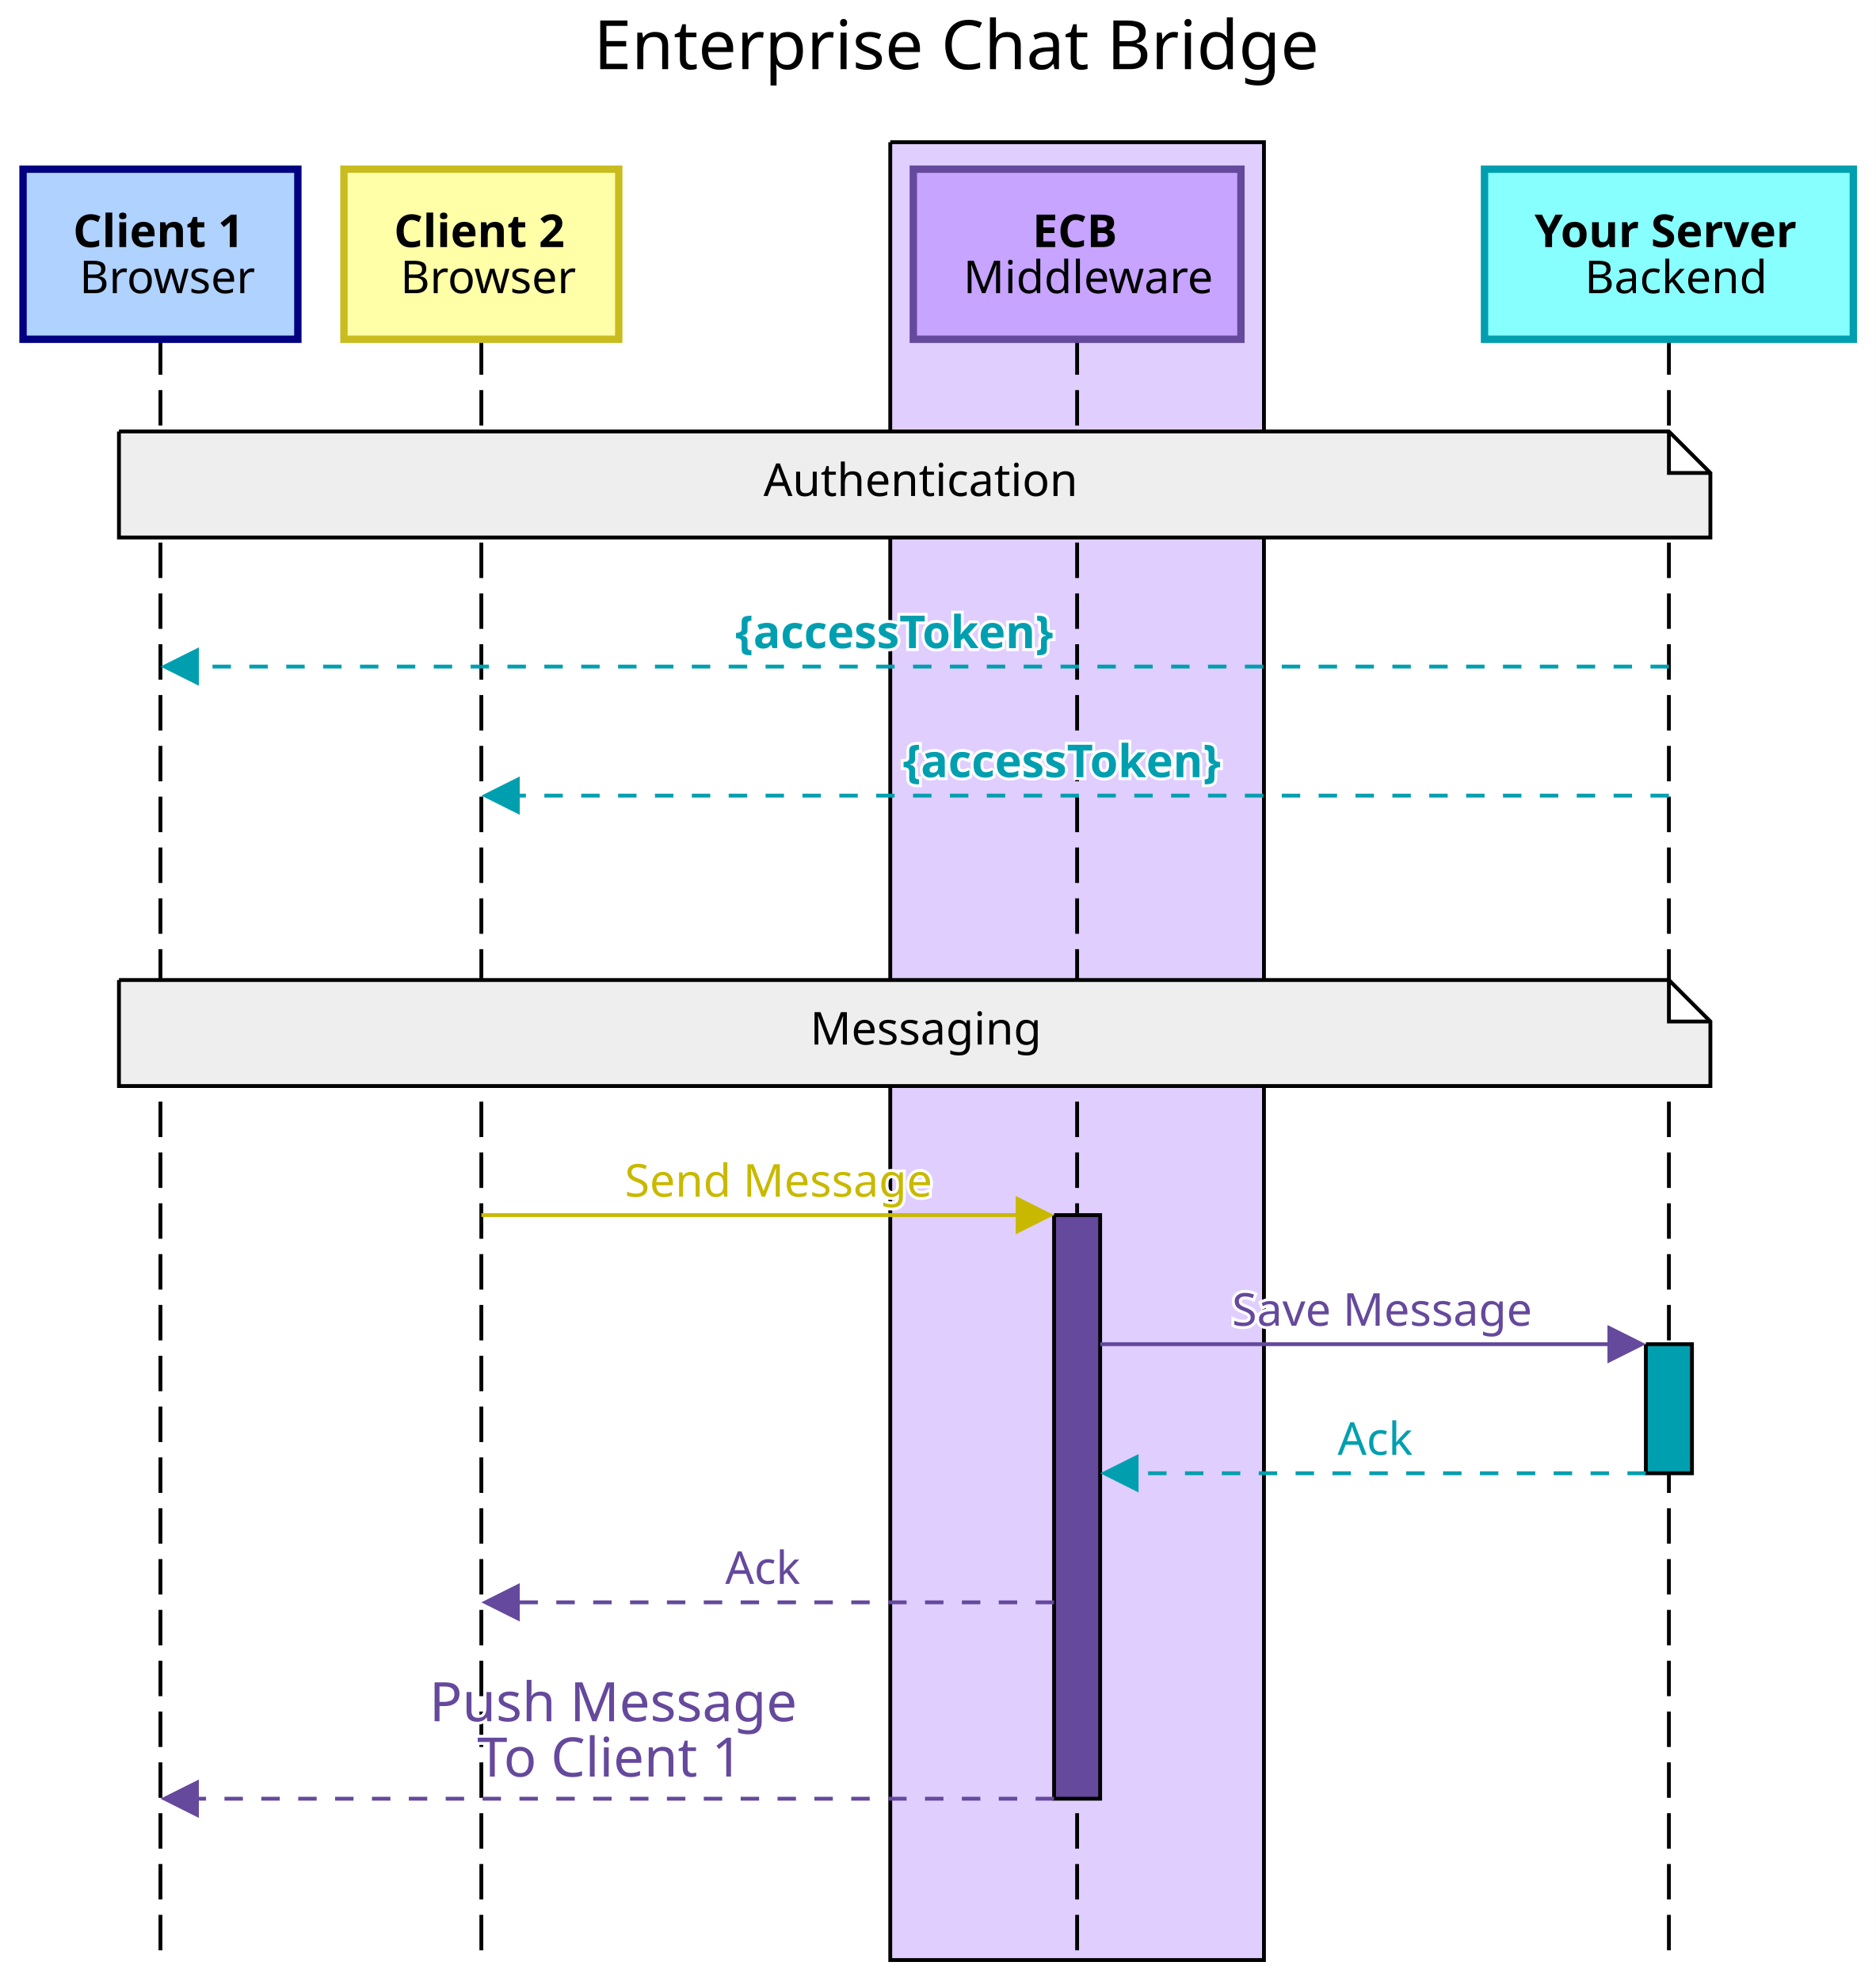
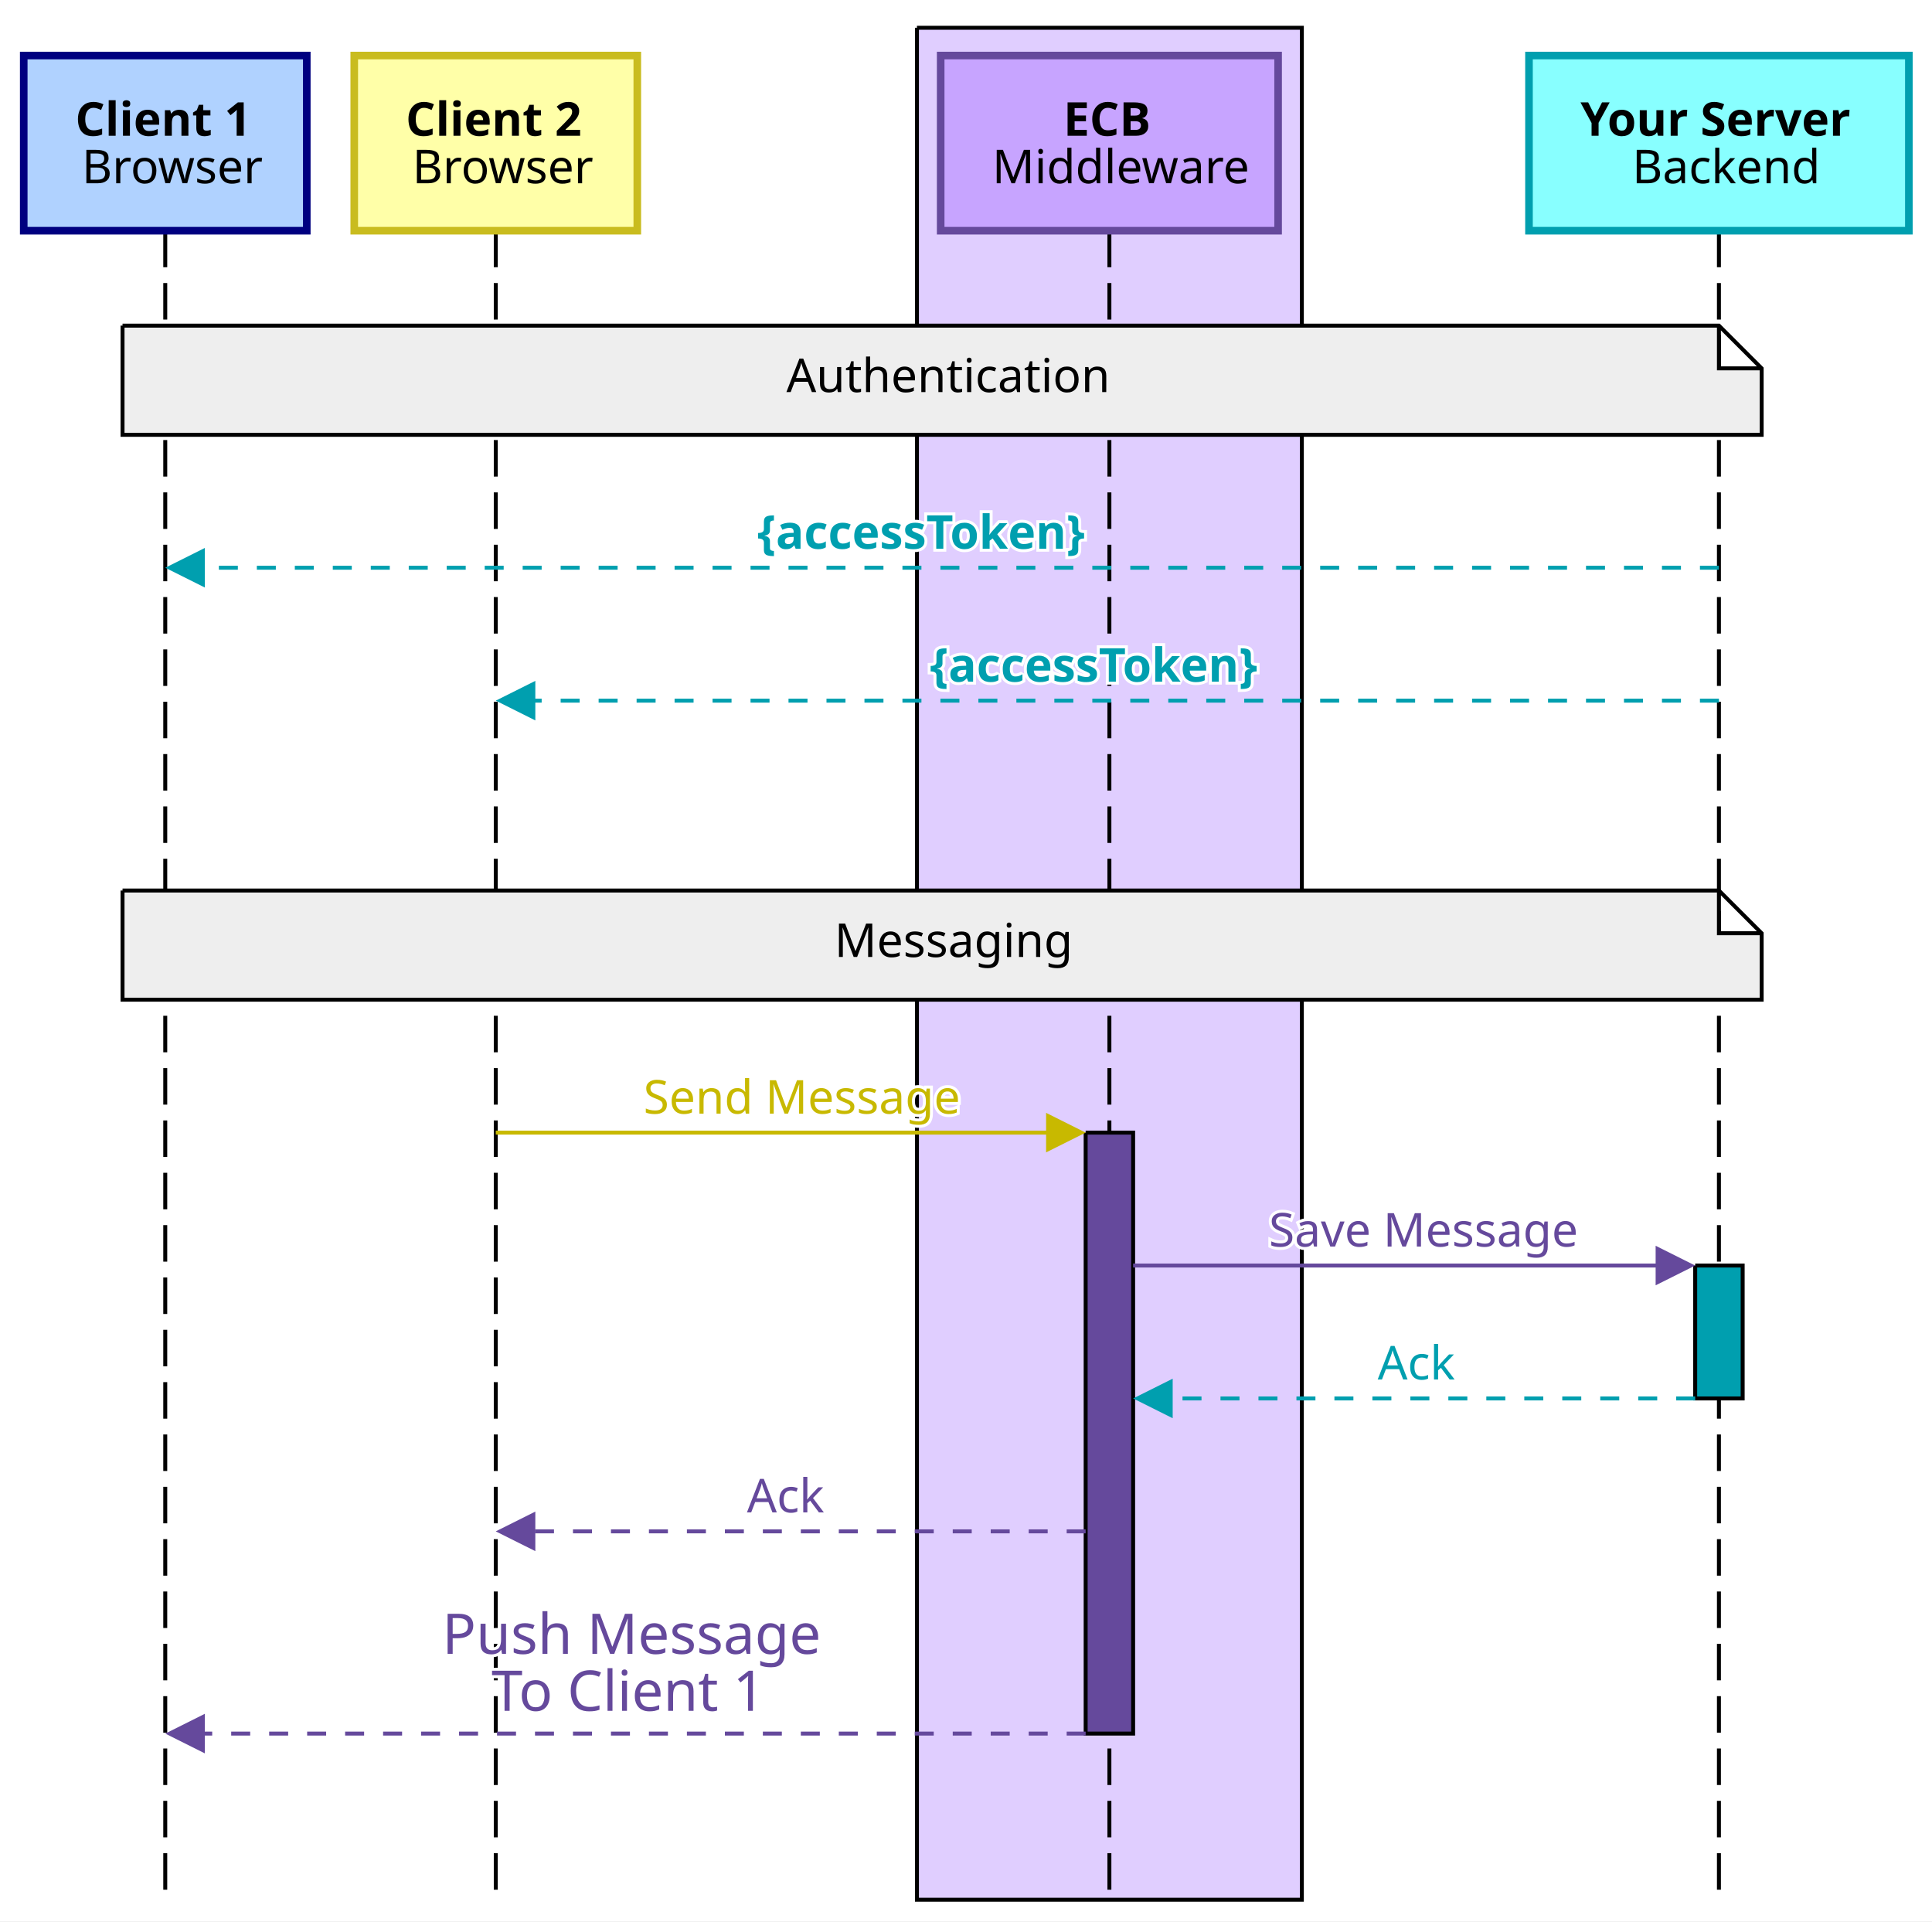
- <svg xmlns="http://www.w3.org/2000/svg" version="1.1" width="716" height="756">
+ <svg xmlns="http://www.w3.org/2000/svg" version="1.1" width="716" height="712">
  <defs />
  <g>
    <g />
    <g />
    <g />
    <g />
    <g />
    <g />
    <g />
    <g />
    <g />
    <g />
    <g />
    <g />
    <g />
    <g />
    <g />
    <g />
    <g />
    <g />
    <g />
    <g>
-       <rect fill="white" stroke="none" x="0" y="0" width="716" height="756" />
-     </g>
-     <g>
-       <text fill="black" stroke="none" font-family="sans-serif" font-size="19.5pt" font-style="normal" font-weight="normal" text-decoration="normal" x="226.601" y="26.388" text-anchor="start" dominant-baseline="alphabetic" xml:space="preserve">Enterprise Chat Bridge</text>
+       <rect fill="white" stroke="none" x="0" y="0" width="716" height="712" />
    </g>
    <g>
      <g>
-         <path fill="#e0ceff" stroke="black" paint-order="fill stroke markers" d=" M 339.819 54.271 L 482.463 54.271 L 482.463 748.002 L 339.819 748.002 L 339.819 54.271" stroke-miterlimit="10" stroke-width="1.466" stroke-dasharray="" />
+         <path fill="#e0ceff" stroke="black" paint-order="fill stroke markers" d=" M 339.819 10.291 L 482.463 10.291 L 482.463 704.022 L 339.819 704.022 L 339.819 10.291" stroke-miterlimit="10" stroke-width="1.466" stroke-dasharray="" />
      </g>
    </g>
    <g>
-       <path fill="none" stroke="black" paint-order="fill stroke markers" d=" M 61.244 129.475 L 61.244 748.002" stroke-miterlimit="10" stroke-width="1.466" stroke-dasharray="13.532,5.864" />
-       <path fill="none" stroke="black" paint-order="fill stroke markers" d=" M 183.732 129.475 L 183.732 748.002" stroke-miterlimit="10" stroke-width="1.466" stroke-dasharray="13.532,5.864" />
-       <path fill="none" stroke="black" paint-order="fill stroke markers" d=" M 411.141 129.475 L 411.141 748.002" stroke-miterlimit="10" stroke-width="1.466" stroke-dasharray="13.532,5.864" />
-       <path fill="none" stroke="black" paint-order="fill stroke markers" d=" M 637.035 129.475 L 637.035 748.002" stroke-miterlimit="10" stroke-width="1.466" stroke-dasharray="13.532,5.864" />
+       <path fill="none" stroke="black" paint-order="fill stroke markers" d=" M 61.244 85.496 L 61.244 704.022" stroke-miterlimit="10" stroke-width="1.466" stroke-dasharray="13.532,5.864" />
+       <path fill="none" stroke="black" paint-order="fill stroke markers" d=" M 183.732 85.496 L 183.732 704.022" stroke-miterlimit="10" stroke-width="1.466" stroke-dasharray="13.532,5.864" />
+       <path fill="none" stroke="black" paint-order="fill stroke markers" d=" M 411.141 85.496 L 411.141 704.022" stroke-miterlimit="10" stroke-width="1.466" stroke-dasharray="13.532,5.864" />
+       <path fill="none" stroke="black" paint-order="fill stroke markers" d=" M 637.035 85.496 L 637.035 704.022" stroke-miterlimit="10" stroke-width="1.466" stroke-dasharray="13.532,5.864" />
    </g>
    <g>
      <path fill="none" stroke="none" />
      <g>
-         <path fill="#b0d2ff" stroke="navy" paint-order="fill stroke markers" d=" M 8.796 64.562 L 113.692 64.562 L 113.692 129.475 L 8.796 129.475 L 8.796 64.562 Z" stroke-miterlimit="10" stroke-width="2.815" stroke-dasharray="" />
+         <path fill="#b0d2ff" stroke="navy" paint-order="fill stroke markers" d=" M 8.796 20.582 L 113.692 20.582 L 113.692 85.496 L 8.796 85.496 L 8.796 20.582 Z" stroke-miterlimit="10" stroke-width="2.815" stroke-dasharray="" />
      </g>
      <g>
-         <text fill="black" stroke="none" font-family="Tahoma" font-size="13pt" font-style="normal" font-weight="bold" text-decoration="normal" x="27.883" y="94.292" text-anchor="start" dominant-baseline="alphabetic" xml:space="preserve">Client 1</text>
-         <text fill="black" stroke="none" font-family="Tahoma" font-size="13pt" font-style="normal" font-weight="normal" text-decoration="normal" x="30.328" y="111.884" text-anchor="start" dominant-baseline="alphabetic" xml:space="preserve">Browser</text>
+         <text fill="black" stroke="none" font-family="Tahoma" font-size="13pt" font-style="normal" font-weight="bold" text-decoration="normal" x="27.883" y="50.312" text-anchor="start" dominant-baseline="alphabetic" xml:space="preserve">Client 1</text>
+         <text fill="black" stroke="none" font-family="Tahoma" font-size="13pt" font-style="normal" font-weight="normal" text-decoration="normal" x="30.328" y="67.904" text-anchor="start" dominant-baseline="alphabetic" xml:space="preserve">Browser</text>
      </g>
      <path fill="none" stroke="none" />
      <g>
-         <path fill="#ffffa8" stroke="#c9bc1f" paint-order="fill stroke markers" d=" M 131.284 64.562 L 236.18 64.562 L 236.18 129.475 L 131.284 129.475 L 131.284 64.562 Z" stroke-miterlimit="10" stroke-width="2.815" stroke-dasharray="" />
+         <path fill="#ffffa8" stroke="#c9bc1f" paint-order="fill stroke markers" d=" M 131.284 20.582 L 236.18 20.582 L 236.18 85.496 L 131.284 85.496 L 131.284 20.582 Z" stroke-miterlimit="10" stroke-width="2.815" stroke-dasharray="" />
      </g>
      <g>
-         <text fill="black" stroke="none" font-family="Tahoma" font-size="13pt" font-style="normal" font-weight="bold" text-decoration="normal" x="150.371" y="94.292" text-anchor="start" dominant-baseline="alphabetic" xml:space="preserve">Client 2</text>
-         <text fill="black" stroke="none" font-family="Tahoma" font-size="13pt" font-style="normal" font-weight="normal" text-decoration="normal" x="152.816" y="111.884" text-anchor="start" dominant-baseline="alphabetic" xml:space="preserve">Browser</text>
+         <text fill="black" stroke="none" font-family="Tahoma" font-size="13pt" font-style="normal" font-weight="bold" text-decoration="normal" x="150.371" y="50.312" text-anchor="start" dominant-baseline="alphabetic" xml:space="preserve">Client 2</text>
+         <text fill="black" stroke="none" font-family="Tahoma" font-size="13pt" font-style="normal" font-weight="normal" text-decoration="normal" x="152.816" y="67.904" text-anchor="start" dominant-baseline="alphabetic" xml:space="preserve">Browser</text>
      </g>
      <path fill="none" stroke="none" />
      <g>
-         <path fill="#c7a4ff" stroke="#65499c" paint-order="fill stroke markers" d=" M 348.615 64.562 L 473.667 64.562 L 473.667 129.475 L 348.615 129.475 L 348.615 64.562 Z" stroke-miterlimit="10" stroke-width="2.815" stroke-dasharray="" />
+         <path fill="#c7a4ff" stroke="#65499c" paint-order="fill stroke markers" d=" M 348.615 20.582 L 473.667 20.582 L 473.667 85.496 L 348.615 85.496 L 348.615 20.582 Z" stroke-miterlimit="10" stroke-width="2.815" stroke-dasharray="" />
      </g>
      <g>
-         <text fill="black" stroke="none" font-family="Tahoma" font-size="13pt" font-style="normal" font-weight="bold" text-decoration="normal" x="394.082" y="94.292" text-anchor="start" dominant-baseline="alphabetic" xml:space="preserve">ECB</text>
-         <text fill="black" stroke="none" font-family="Tahoma" font-size="13pt" font-style="normal" font-weight="normal" text-decoration="normal" x="367.702" y="111.884" text-anchor="start" dominant-baseline="alphabetic" xml:space="preserve">Middleware</text>
+         <text fill="black" stroke="none" font-family="Tahoma" font-size="13pt" font-style="normal" font-weight="bold" text-decoration="normal" x="394.082" y="50.312" text-anchor="start" dominant-baseline="alphabetic" xml:space="preserve">ECB</text>
+         <text fill="black" stroke="none" font-family="Tahoma" font-size="13pt" font-style="normal" font-weight="normal" text-decoration="normal" x="367.702" y="67.904" text-anchor="start" dominant-baseline="alphabetic" xml:space="preserve">Middleware</text>
      </g>
      <path fill="none" stroke="none" />
      <g>
-         <path fill="#88ffff" stroke="#009faf" paint-order="fill stroke markers" d=" M 566.644 64.562 L 707.427 64.562 L 707.427 129.475 L 566.644 129.475 L 566.644 64.562 Z" stroke-miterlimit="10" stroke-width="2.815" stroke-dasharray="" />
+         <path fill="#88ffff" stroke="#009faf" paint-order="fill stroke markers" d=" M 566.644 20.582 L 707.427 20.582 L 707.427 85.496 L 566.644 85.496 L 566.644 20.582 Z" stroke-miterlimit="10" stroke-width="2.815" stroke-dasharray="" />
      </g>
      <g>
-         <text fill="black" stroke="none" font-family="Tahoma" font-size="13pt" font-style="normal" font-weight="bold" text-decoration="normal" x="585.731" y="94.292" text-anchor="start" dominant-baseline="alphabetic" xml:space="preserve">Your Server</text>
-         <text fill="black" stroke="none" font-family="Tahoma" font-size="13pt" font-style="normal" font-weight="normal" text-decoration="normal" x="604.884" y="111.884" text-anchor="start" dominant-baseline="alphabetic" xml:space="preserve">Backend</text>
+         <text fill="black" stroke="none" font-family="Tahoma" font-size="13pt" font-style="normal" font-weight="bold" text-decoration="normal" x="585.731" y="50.312" text-anchor="start" dominant-baseline="alphabetic" xml:space="preserve">Your Server</text>
+         <text fill="black" stroke="none" font-family="Tahoma" font-size="13pt" font-style="normal" font-weight="normal" text-decoration="normal" x="604.884" y="67.904" text-anchor="start" dominant-baseline="alphabetic" xml:space="preserve">Backend</text>
      </g>
    </g>
    <g>
-       <path fill="#65499c" stroke="black" paint-order="fill stroke markers" d=" M 402.345 463.719 L 419.937 463.719 L 419.937 686.43 L 402.345 686.43 L 402.345 463.719" stroke-miterlimit="10" stroke-width="1.466" stroke-dasharray="" />
-       <path fill="#009faf" stroke="black" paint-order="fill stroke markers" d=" M 628.239 512.976 L 645.831 512.976 L 645.831 562.233 L 628.239 562.233 L 628.239 512.976" stroke-miterlimit="10" stroke-width="1.466" stroke-dasharray="" />
-       <path fill="#eeeeee" stroke="black" paint-order="fill stroke markers" d=" M 45.411 164.659 L 637.035 164.659 L 652.868 180.491 L 652.868 205.12 L 45.411 205.12 L 45.411 164.659 M 637.035 164.659 L 637.035 180.491 L 652.868 180.491" stroke-miterlimit="10" stroke-width="1.466" stroke-dasharray="" />
+       <path fill="#65499c" stroke="black" paint-order="fill stroke markers" d=" M 402.345 419.739 L 419.937 419.739 L 419.937 642.451 L 402.345 642.451 L 402.345 419.739" stroke-miterlimit="10" stroke-width="1.466" stroke-dasharray="" />
+       <path fill="#009faf" stroke="black" paint-order="fill stroke markers" d=" M 628.239 468.996 L 645.831 468.996 L 645.831 518.253 L 628.239 518.253 L 628.239 468.996" stroke-miterlimit="10" stroke-width="1.466" stroke-dasharray="" />
+       <path fill="#eeeeee" stroke="black" paint-order="fill stroke markers" d=" M 45.411 120.679 L 637.035 120.679 L 652.868 136.512 L 652.868 161.14 L 45.411 161.14 L 45.411 120.679 M 637.035 120.679 L 637.035 136.512 L 652.868 136.512" stroke-miterlimit="10" stroke-width="1.466" stroke-dasharray="" />
      <g>
-         <text fill="black" stroke="none" font-family="Tahoma" font-size="13pt" font-style="normal" font-weight="normal" text-decoration="normal" x="291.442" y="189.287" text-anchor="start" dominant-baseline="alphabetic" xml:space="preserve">Authentication </text>
+         <text fill="black" stroke="none" font-family="Tahoma" font-size="13pt" font-style="normal" font-weight="normal" text-decoration="normal" x="291.442" y="145.308" text-anchor="start" dominant-baseline="alphabetic" xml:space="preserve">Authentication </text>
      </g>
      <g>
-         <text fill="none" stroke="white" font-family="Tahoma" font-size="13pt" font-style="normal" font-weight="bold" text-decoration="normal" x="280.679" y="247.34" text-anchor="start" dominant-baseline="alphabetic" xml:space="preserve" stroke-miterlimit="2" stroke-width="2.199" stroke-dasharray="">{accessToken}</text>
-         <text fill="#009faf" stroke="none" font-family="Tahoma" font-size="13pt" font-style="normal" font-weight="bold" text-decoration="normal" x="280.679" y="247.34" text-anchor="start" dominant-baseline="alphabetic" xml:space="preserve">{accessToken}</text>
-         <text fill="none" stroke="white" font-family="Tahoma" font-size="13pt" font-style="normal" font-weight="normal" text-decoration="normal" x="412.185" y="247.34" text-anchor="start" dominant-baseline="alphabetic" xml:space="preserve" stroke-miterlimit="2" stroke-width="2.199" stroke-dasharray=""> </text>
-         <text fill="#009faf" stroke="none" font-family="Tahoma" font-size="13pt" font-style="normal" font-weight="normal" text-decoration="normal" x="412.185" y="247.34" text-anchor="start" dominant-baseline="alphabetic" xml:space="preserve"> </text>
+         <text fill="none" stroke="white" font-family="Tahoma" font-size="13pt" font-style="normal" font-weight="bold" text-decoration="normal" x="280.679" y="203.361" text-anchor="start" dominant-baseline="alphabetic" xml:space="preserve" stroke-miterlimit="2" stroke-width="2.199" stroke-dasharray="">{accessToken}</text>
+         <text fill="#009faf" stroke="none" font-family="Tahoma" font-size="13pt" font-style="normal" font-weight="bold" text-decoration="normal" x="280.679" y="203.361" text-anchor="start" dominant-baseline="alphabetic" xml:space="preserve">{accessToken}</text>
+         <text fill="none" stroke="white" font-family="Tahoma" font-size="13pt" font-style="normal" font-weight="normal" text-decoration="normal" x="412.185" y="203.361" text-anchor="start" dominant-baseline="alphabetic" xml:space="preserve" stroke-miterlimit="2" stroke-width="2.199" stroke-dasharray=""> </text>
+         <text fill="#009faf" stroke="none" font-family="Tahoma" font-size="13pt" font-style="normal" font-weight="normal" text-decoration="normal" x="412.185" y="203.361" text-anchor="start" dominant-baseline="alphabetic" xml:space="preserve"> </text>
      </g>
      <g>
-         <path fill="none" stroke="#009faf" paint-order="fill stroke markers" d=" M 637.035 254.377 L 64.176 254.377" stroke-miterlimit="10" stroke-width="1.466" stroke-dasharray="7.037" />
-         <g transform="translate(61.24401,254.3768) translate(-61.24401,-254.3768)">
-           <path fill="#009faf" stroke="none" paint-order="stroke fill markers" d=" M 75.904 247.047 L 61.244 254.377 L 75.904 261.707 Z" />
+         <path fill="none" stroke="#009faf" paint-order="fill stroke markers" d=" M 637.035 210.397 L 64.176 210.397" stroke-miterlimit="10" stroke-width="1.466" stroke-dasharray="7.037" />
+         <g transform="translate(61.24401,210.3974) translate(-61.24401,-210.3974)">
+           <path fill="#009faf" stroke="none" paint-order="stroke fill markers" d=" M 75.904 203.068 L 61.244 210.397 L 75.904 217.727 Z" />
        </g>
      </g>
      <g>
-         <text fill="none" stroke="white" font-family="Tahoma" font-size="13pt" font-style="normal" font-weight="bold" text-decoration="normal" x="344.63" y="296.597" text-anchor="start" dominant-baseline="alphabetic" xml:space="preserve" stroke-miterlimit="2" stroke-width="2.199" stroke-dasharray="">{accessToken}</text>
-         <text fill="#009faf" stroke="none" font-family="Tahoma" font-size="13pt" font-style="normal" font-weight="bold" text-decoration="normal" x="344.63" y="296.597" text-anchor="start" dominant-baseline="alphabetic" xml:space="preserve">{accessToken}</text>
+         <text fill="none" stroke="white" font-family="Tahoma" font-size="13pt" font-style="normal" font-weight="bold" text-decoration="normal" x="344.63" y="252.618" text-anchor="start" dominant-baseline="alphabetic" xml:space="preserve" stroke-miterlimit="2" stroke-width="2.199" stroke-dasharray="">{accessToken}</text>
+         <text fill="#009faf" stroke="none" font-family="Tahoma" font-size="13pt" font-style="normal" font-weight="bold" text-decoration="normal" x="344.63" y="252.618" text-anchor="start" dominant-baseline="alphabetic" xml:space="preserve">{accessToken}</text>
      </g>
      <g>
-         <path fill="none" stroke="#009faf" paint-order="fill stroke markers" d=" M 637.035 303.634 L 186.664 303.634" stroke-miterlimit="10" stroke-width="1.466" stroke-dasharray="7.037" />
-         <g transform="translate(183.732,303.6337) translate(-183.732,-303.6337)">
-           <path fill="#009faf" stroke="none" paint-order="stroke fill markers" d=" M 198.392 296.304 L 183.732 303.634 L 198.392 310.964 Z" />
+         <path fill="none" stroke="#009faf" paint-order="fill stroke markers" d=" M 637.035 259.654 L 186.664 259.654" stroke-miterlimit="10" stroke-width="1.466" stroke-dasharray="7.037" />
+         <g transform="translate(183.732,259.6543) translate(-183.732,-259.6543)">
+           <path fill="#009faf" stroke="none" paint-order="stroke fill markers" d=" M 198.392 252.324 L 183.732 259.654 L 198.392 266.984 Z" />
        </g>
      </g>
-       <path fill="#eeeeee" stroke="black" paint-order="fill stroke markers" d=" M 45.411 374.001 L 637.035 374.001 L 652.868 389.833 L 652.868 414.462 L 45.411 414.462 L 45.411 374.001 M 637.035 374.001 L 637.035 389.833 L 652.868 389.833" stroke-miterlimit="10" stroke-width="1.466" stroke-dasharray="" />
+       <path fill="#eeeeee" stroke="black" paint-order="fill stroke markers" d=" M 45.411 330.021 L 637.035 330.021 L 652.868 345.854 L 652.868 370.482 L 45.411 370.482 L 45.411 330.021 M 637.035 330.021 L 637.035 345.854 L 652.868 345.854" stroke-miterlimit="10" stroke-width="1.466" stroke-dasharray="" />
      <g>
-         <text fill="black" stroke="none" font-family="Tahoma" font-size="13pt" font-style="normal" font-weight="normal" text-decoration="normal" x="309.229" y="398.629" text-anchor="start" dominant-baseline="alphabetic" xml:space="preserve">Messaging</text>
+         <text fill="black" stroke="none" font-family="Tahoma" font-size="13pt" font-style="normal" font-weight="normal" text-decoration="normal" x="309.229" y="354.65" text-anchor="start" dominant-baseline="alphabetic" xml:space="preserve">Messaging</text>
      </g>
      <g>
-         <text fill="none" stroke="white" font-family="Tahoma" font-size="13pt" font-style="normal" font-weight="normal" text-decoration="normal" x="238.451" y="456.682" text-anchor="start" dominant-baseline="alphabetic" xml:space="preserve" stroke-miterlimit="2" stroke-width="2.199" stroke-dasharray="">Send Message</text>
-         <text fill="#c8b900" stroke="none" font-family="Tahoma" font-size="13pt" font-style="normal" font-weight="normal" text-decoration="normal" x="238.451" y="456.682" text-anchor="start" dominant-baseline="alphabetic" xml:space="preserve">Send Message</text>
+         <text fill="none" stroke="white" font-family="Tahoma" font-size="13pt" font-style="normal" font-weight="normal" text-decoration="normal" x="238.451" y="412.703" text-anchor="start" dominant-baseline="alphabetic" xml:space="preserve" stroke-miterlimit="2" stroke-width="2.199" stroke-dasharray="">Send Message</text>
+         <text fill="#c8b900" stroke="none" font-family="Tahoma" font-size="13pt" font-style="normal" font-weight="normal" text-decoration="normal" x="238.451" y="412.703" text-anchor="start" dominant-baseline="alphabetic" xml:space="preserve">Send Message</text>
      </g>
      <g>
-         <path fill="none" stroke="#c8b900" paint-order="fill stroke markers" d=" M 183.732 463.719 L 399.413 463.719" stroke-miterlimit="10" stroke-width="1.466" stroke-dasharray="" />
-         <g transform="translate(402.3451,463.7187) translate(-402.3451,-463.7187)">
-           <path fill="#c8b900" stroke="none" paint-order="stroke fill markers" d=" M 387.685 456.389 L 402.345 463.719 L 387.685 471.049 Z" />
+         <path fill="none" stroke="#c8b900" paint-order="fill stroke markers" d=" M 183.732 419.739 L 399.413 419.739" stroke-miterlimit="10" stroke-width="1.466" stroke-dasharray="" />
+         <g transform="translate(402.3451,419.7393) translate(-402.3451,-419.7393)">
+           <path fill="#c8b900" stroke="none" paint-order="stroke fill markers" d=" M 387.685 412.409 L 402.345 419.739 L 387.685 427.069 Z" />
        </g>
      </g>
      <g>
-         <text fill="none" stroke="white" font-family="Tahoma" font-size="13pt" font-style="normal" font-weight="normal" text-decoration="normal" x="470.258" y="505.939" text-anchor="start" dominant-baseline="alphabetic" xml:space="preserve" stroke-miterlimit="2" stroke-width="2.199" stroke-dasharray="">Save Message</text>
-         <text fill="#65499c" stroke="none" font-family="Tahoma" font-size="13pt" font-style="normal" font-weight="normal" text-decoration="normal" x="470.258" y="505.939" text-anchor="start" dominant-baseline="alphabetic" xml:space="preserve">Save Message</text>
+         <text fill="none" stroke="white" font-family="Tahoma" font-size="13pt" font-style="normal" font-weight="normal" text-decoration="normal" x="470.258" y="461.96" text-anchor="start" dominant-baseline="alphabetic" xml:space="preserve" stroke-miterlimit="2" stroke-width="2.199" stroke-dasharray="">Save Message</text>
+         <text fill="#65499c" stroke="none" font-family="Tahoma" font-size="13pt" font-style="normal" font-weight="normal" text-decoration="normal" x="470.258" y="461.96" text-anchor="start" dominant-baseline="alphabetic" xml:space="preserve">Save Message</text>
      </g>
      <g>
-         <path fill="none" stroke="#65499c" paint-order="fill stroke markers" d=" M 419.937 512.976 L 625.307 512.976" stroke-miterlimit="10" stroke-width="1.466" stroke-dasharray="" />
-         <g transform="translate(628.2395,512.9756) translate(-628.2395,-512.9756)">
-           <path fill="#65499c" stroke="none" paint-order="stroke fill markers" d=" M 613.58 505.646 L 628.239 512.976 L 613.58 520.306 Z" />
+         <path fill="none" stroke="#65499c" paint-order="fill stroke markers" d=" M 419.937 468.996 L 625.307 468.996" stroke-miterlimit="10" stroke-width="1.466" stroke-dasharray="" />
+         <g transform="translate(628.2395,468.9963) translate(-628.2395,-468.9963)">
+           <path fill="#65499c" stroke="none" paint-order="stroke fill markers" d=" M 613.58 461.666 L 628.239 468.996 L 613.58 476.326 Z" />
        </g>
      </g>
      <g>
-         <text fill="none" stroke="white" font-family="Tahoma" font-size="13pt" font-style="normal" font-weight="normal" text-decoration="normal" x="510.579" y="555.196" text-anchor="start" dominant-baseline="alphabetic" xml:space="preserve" stroke-miterlimit="2" stroke-width="2.199" stroke-dasharray="">Ack</text>
-         <text fill="#009faf" stroke="none" font-family="Tahoma" font-size="13pt" font-style="normal" font-weight="normal" text-decoration="normal" x="510.579" y="555.196" text-anchor="start" dominant-baseline="alphabetic" xml:space="preserve">Ack</text>
+         <text fill="none" stroke="white" font-family="Tahoma" font-size="13pt" font-style="normal" font-weight="normal" text-decoration="normal" x="510.579" y="511.216" text-anchor="start" dominant-baseline="alphabetic" xml:space="preserve" stroke-miterlimit="2" stroke-width="2.199" stroke-dasharray="">Ack</text>
+         <text fill="#009faf" stroke="none" font-family="Tahoma" font-size="13pt" font-style="normal" font-weight="normal" text-decoration="normal" x="510.579" y="511.216" text-anchor="start" dominant-baseline="alphabetic" xml:space="preserve">Ack</text>
      </g>
      <g>
-         <path fill="none" stroke="#009faf" paint-order="fill stroke markers" d=" M 628.239 562.233 L 422.869 562.233" stroke-miterlimit="10" stroke-width="1.466" stroke-dasharray="7.037" />
-         <g transform="translate(419.9369,562.2326) translate(-419.9369,-562.2326)">
-           <path fill="#009faf" stroke="none" paint-order="stroke fill markers" d=" M 434.597 554.903 L 419.937 562.233 L 434.597 569.562 Z" />
+         <path fill="none" stroke="#009faf" paint-order="fill stroke markers" d=" M 628.239 518.253 L 422.869 518.253" stroke-miterlimit="10" stroke-width="1.466" stroke-dasharray="7.037" />
+         <g transform="translate(419.9369,518.2532) translate(-419.9369,-518.2532)">
+           <path fill="#009faf" stroke="none" paint-order="stroke fill markers" d=" M 434.597 510.923 L 419.937 518.253 L 434.597 525.583 Z" />
        </g>
      </g>
      <g>
-         <text fill="none" stroke="white" font-family="Tahoma" font-size="13pt" font-style="normal" font-weight="normal" text-decoration="normal" x="276.821" y="604.453" text-anchor="start" dominant-baseline="alphabetic" xml:space="preserve" stroke-miterlimit="2" stroke-width="2.199" stroke-dasharray="">Ack </text>
-         <text fill="#65499c" stroke="none" font-family="Tahoma" font-size="13pt" font-style="normal" font-weight="normal" text-decoration="normal" x="276.821" y="604.453" text-anchor="start" dominant-baseline="alphabetic" xml:space="preserve">Ack </text>
+         <text fill="none" stroke="white" font-family="Tahoma" font-size="13pt" font-style="normal" font-weight="normal" text-decoration="normal" x="276.821" y="560.473" text-anchor="start" dominant-baseline="alphabetic" xml:space="preserve" stroke-miterlimit="2" stroke-width="2.199" stroke-dasharray="">Ack </text>
+         <text fill="#65499c" stroke="none" font-family="Tahoma" font-size="13pt" font-style="normal" font-weight="normal" text-decoration="normal" x="276.821" y="560.473" text-anchor="start" dominant-baseline="alphabetic" xml:space="preserve">Ack </text>
      </g>
      <g>
-         <path fill="none" stroke="#65499c" paint-order="fill stroke markers" d=" M 402.345 611.489 L 186.664 611.489" stroke-miterlimit="10" stroke-width="1.466" stroke-dasharray="7.037" />
-         <g transform="translate(183.732,611.4895) translate(-183.732,-611.4895)">
-           <path fill="#65499c" stroke="none" paint-order="stroke fill markers" d=" M 198.392 604.16 L 183.732 611.489 L 198.392 618.819 Z" />
+         <path fill="none" stroke="#65499c" paint-order="fill stroke markers" d=" M 402.345 567.51 L 186.664 567.51" stroke-miterlimit="10" stroke-width="1.466" stroke-dasharray="7.037" />
+         <g transform="translate(183.732,567.5101) translate(-183.732,-567.5101)">
+           <path fill="#65499c" stroke="none" paint-order="stroke fill markers" d=" M 198.392 560.18 L 183.732 567.51 L 198.392 574.84 Z" />
        </g>
      </g>
      <g>
-         <text fill="none" stroke="white" font-family="Tahoma" font-size="15.6pt" font-style="normal" font-weight="normal" text-decoration="normal" x="163.87" y="656.876" text-anchor="start" dominant-baseline="alphabetic" xml:space="preserve" stroke-miterlimit="2" stroke-width="2.199" stroke-dasharray="">Push Message </text>
-         <text fill="#65499c" stroke="none" font-family="Tahoma" font-size="15.6pt" font-style="normal" font-weight="normal" text-decoration="normal" x="163.87" y="656.876" text-anchor="start" dominant-baseline="alphabetic" xml:space="preserve">Push Message </text>
-         <text fill="none" stroke="white" font-family="Tahoma" font-size="15.6pt" font-style="normal" font-weight="normal" text-decoration="normal" x="182.146" y="677.986" text-anchor="start" dominant-baseline="alphabetic" xml:space="preserve" stroke-miterlimit="2" stroke-width="2.199" stroke-dasharray="">To Client 1</text>
-         <text fill="#65499c" stroke="none" font-family="Tahoma" font-size="15.6pt" font-style="normal" font-weight="normal" text-decoration="normal" x="182.146" y="677.986" text-anchor="start" dominant-baseline="alphabetic" xml:space="preserve">To Client 1</text>
+         <text fill="none" stroke="white" font-family="Tahoma" font-size="15.6pt" font-style="normal" font-weight="normal" text-decoration="normal" x="163.87" y="612.897" text-anchor="start" dominant-baseline="alphabetic" xml:space="preserve" stroke-miterlimit="2" stroke-width="2.199" stroke-dasharray="">Push Message </text>
+         <text fill="#65499c" stroke="none" font-family="Tahoma" font-size="15.6pt" font-style="normal" font-weight="normal" text-decoration="normal" x="163.87" y="612.897" text-anchor="start" dominant-baseline="alphabetic" xml:space="preserve">Push Message </text>
+         <text fill="none" stroke="white" font-family="Tahoma" font-size="15.6pt" font-style="normal" font-weight="normal" text-decoration="normal" x="182.146" y="634.007" text-anchor="start" dominant-baseline="alphabetic" xml:space="preserve" stroke-miterlimit="2" stroke-width="2.199" stroke-dasharray="">To Client 1</text>
+         <text fill="#65499c" stroke="none" font-family="Tahoma" font-size="15.6pt" font-style="normal" font-weight="normal" text-decoration="normal" x="182.146" y="634.007" text-anchor="start" dominant-baseline="alphabetic" xml:space="preserve">To Client 1</text>
      </g>
      <g>
-         <path fill="none" stroke="#65499c" paint-order="fill stroke markers" d=" M 402.345 686.43 L 64.176 686.43" stroke-miterlimit="10" stroke-width="1.466" stroke-dasharray="7.037" />
-         <g transform="translate(61.24401,686.4304) translate(-61.24401,-686.4304)">
-           <path fill="#65499c" stroke="none" paint-order="stroke fill markers" d=" M 75.904 679.1 L 61.244 686.43 L 75.904 693.76 Z" />
+         <path fill="none" stroke="#65499c" paint-order="fill stroke markers" d=" M 402.345 642.451 L 64.176 642.451" stroke-miterlimit="10" stroke-width="1.466" stroke-dasharray="7.037" />
+         <g transform="translate(61.24401,642.451) translate(-61.24401,-642.451)">
+           <path fill="#65499c" stroke="none" paint-order="stroke fill markers" d=" M 75.904 635.121 L 61.244 642.451 L 75.904 649.781 Z" />
        </g>
      </g>
    </g>
  </g>
</svg>
